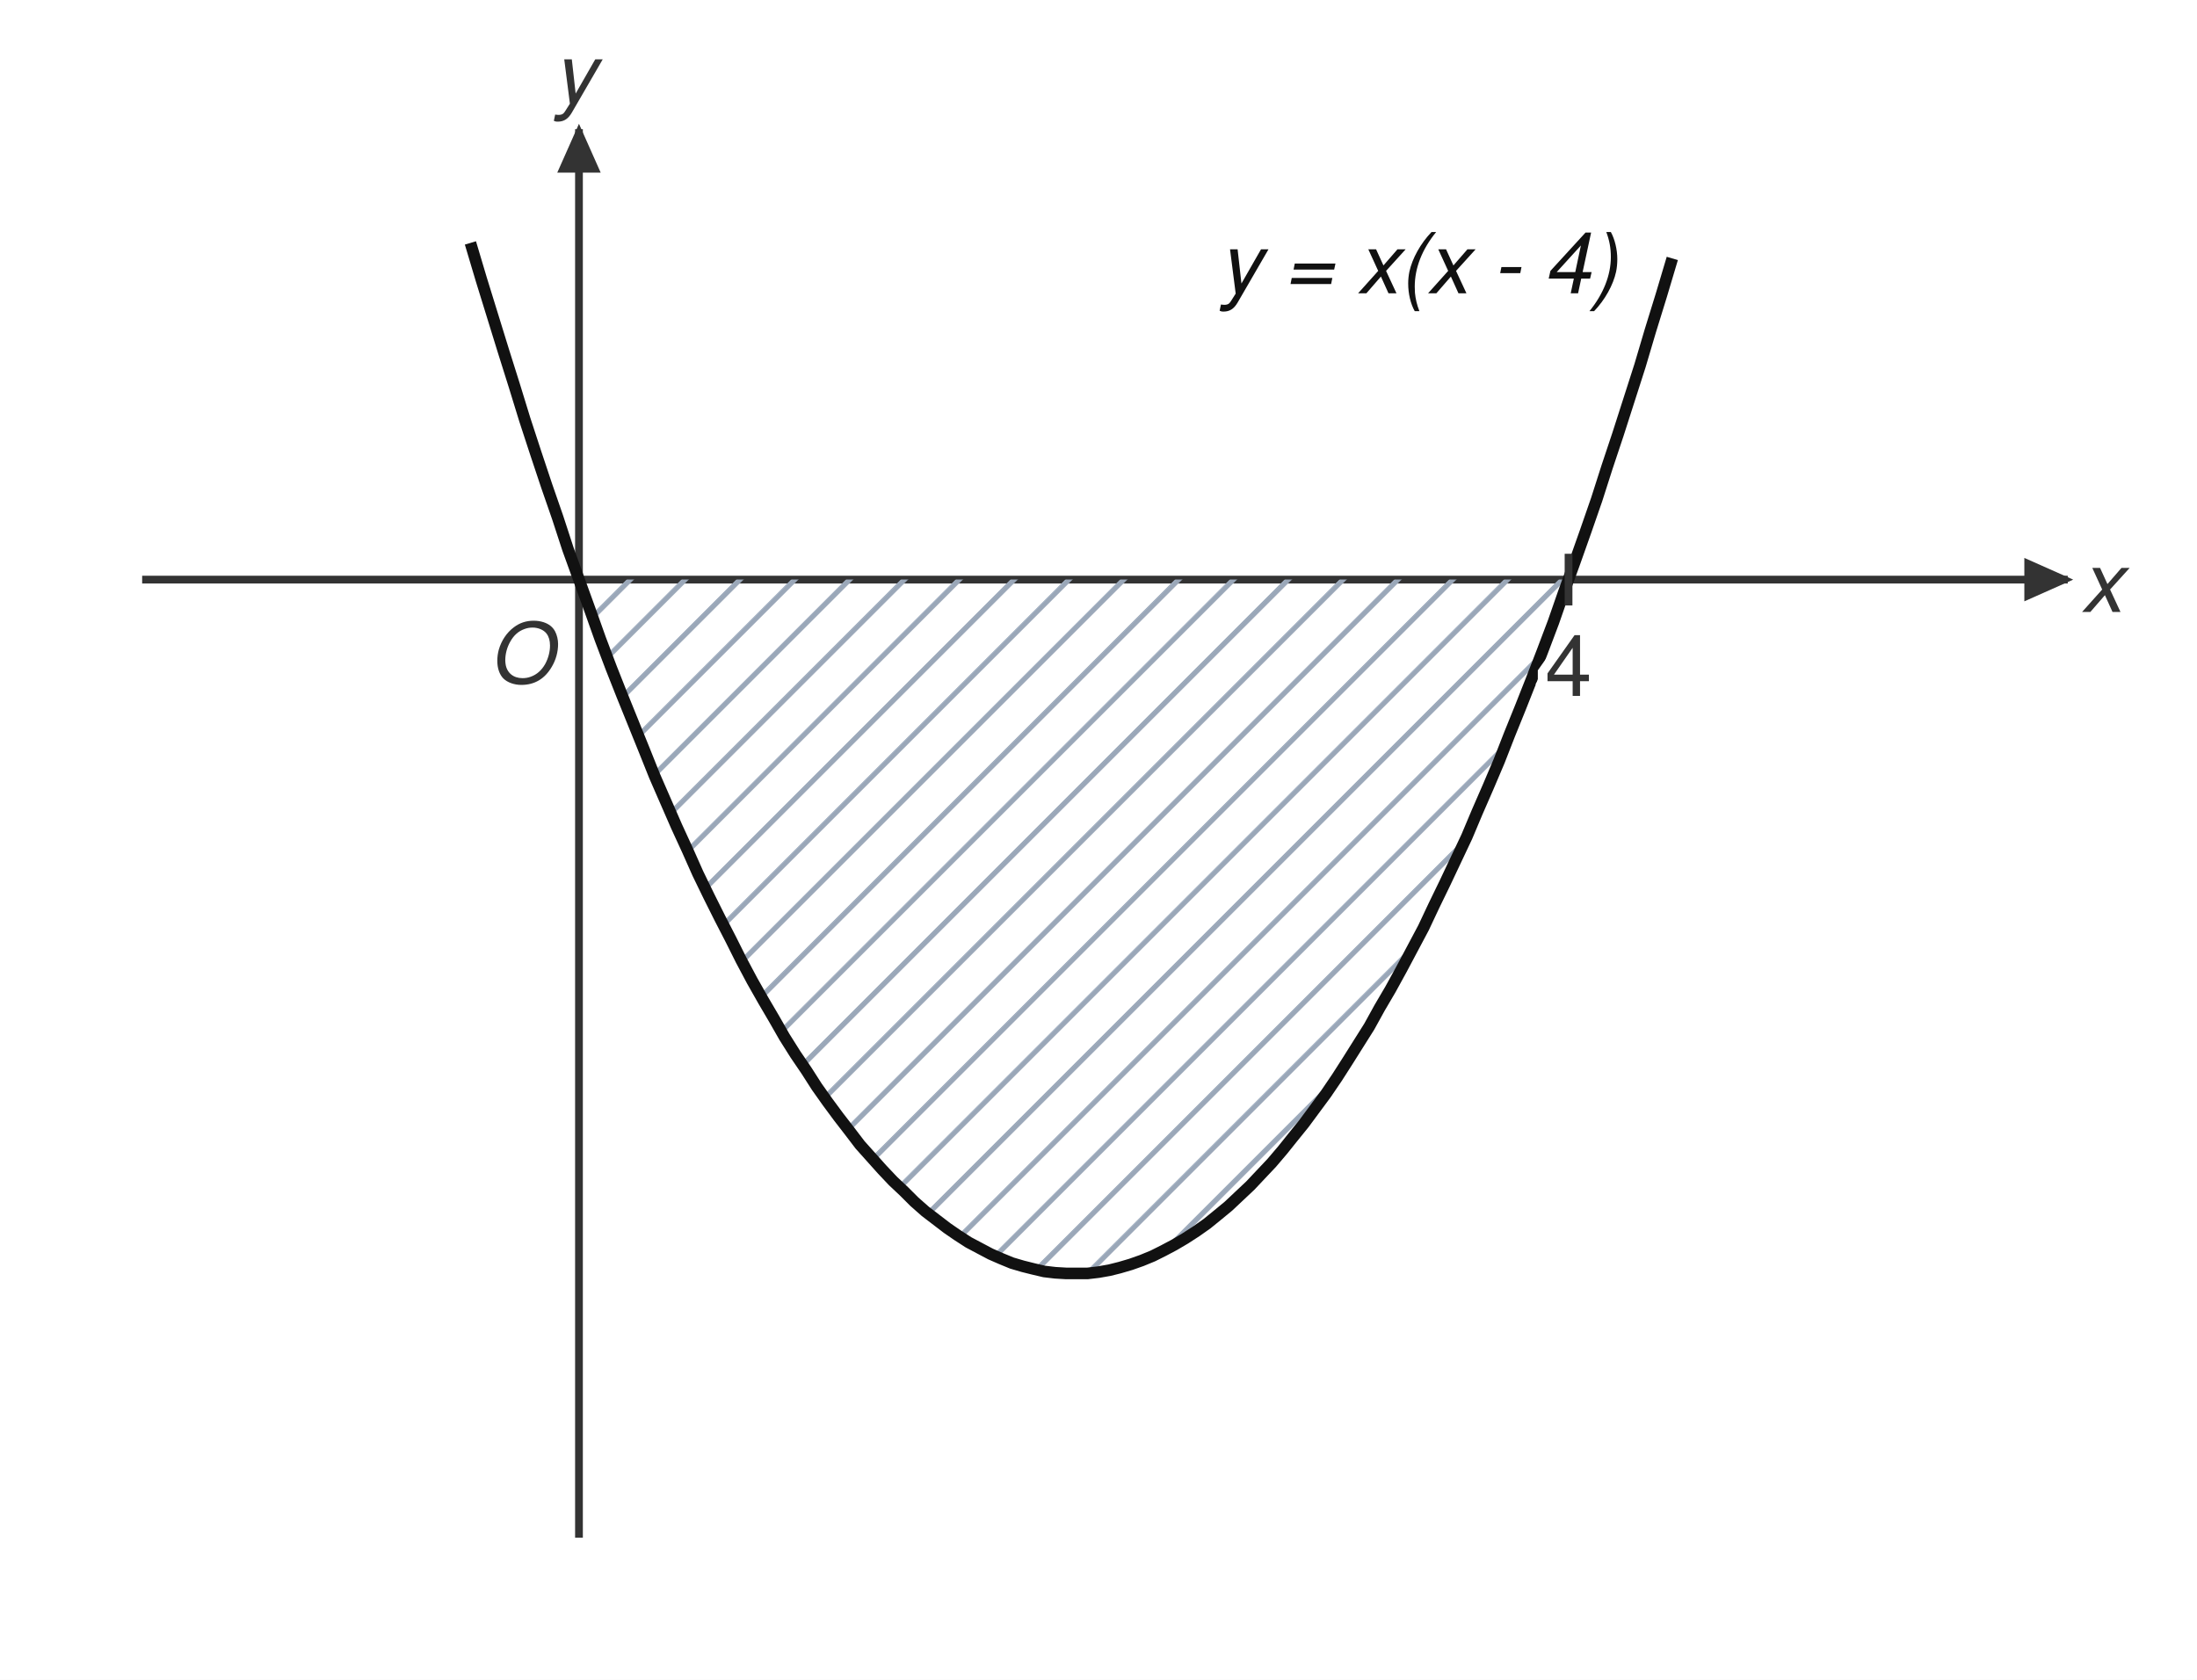
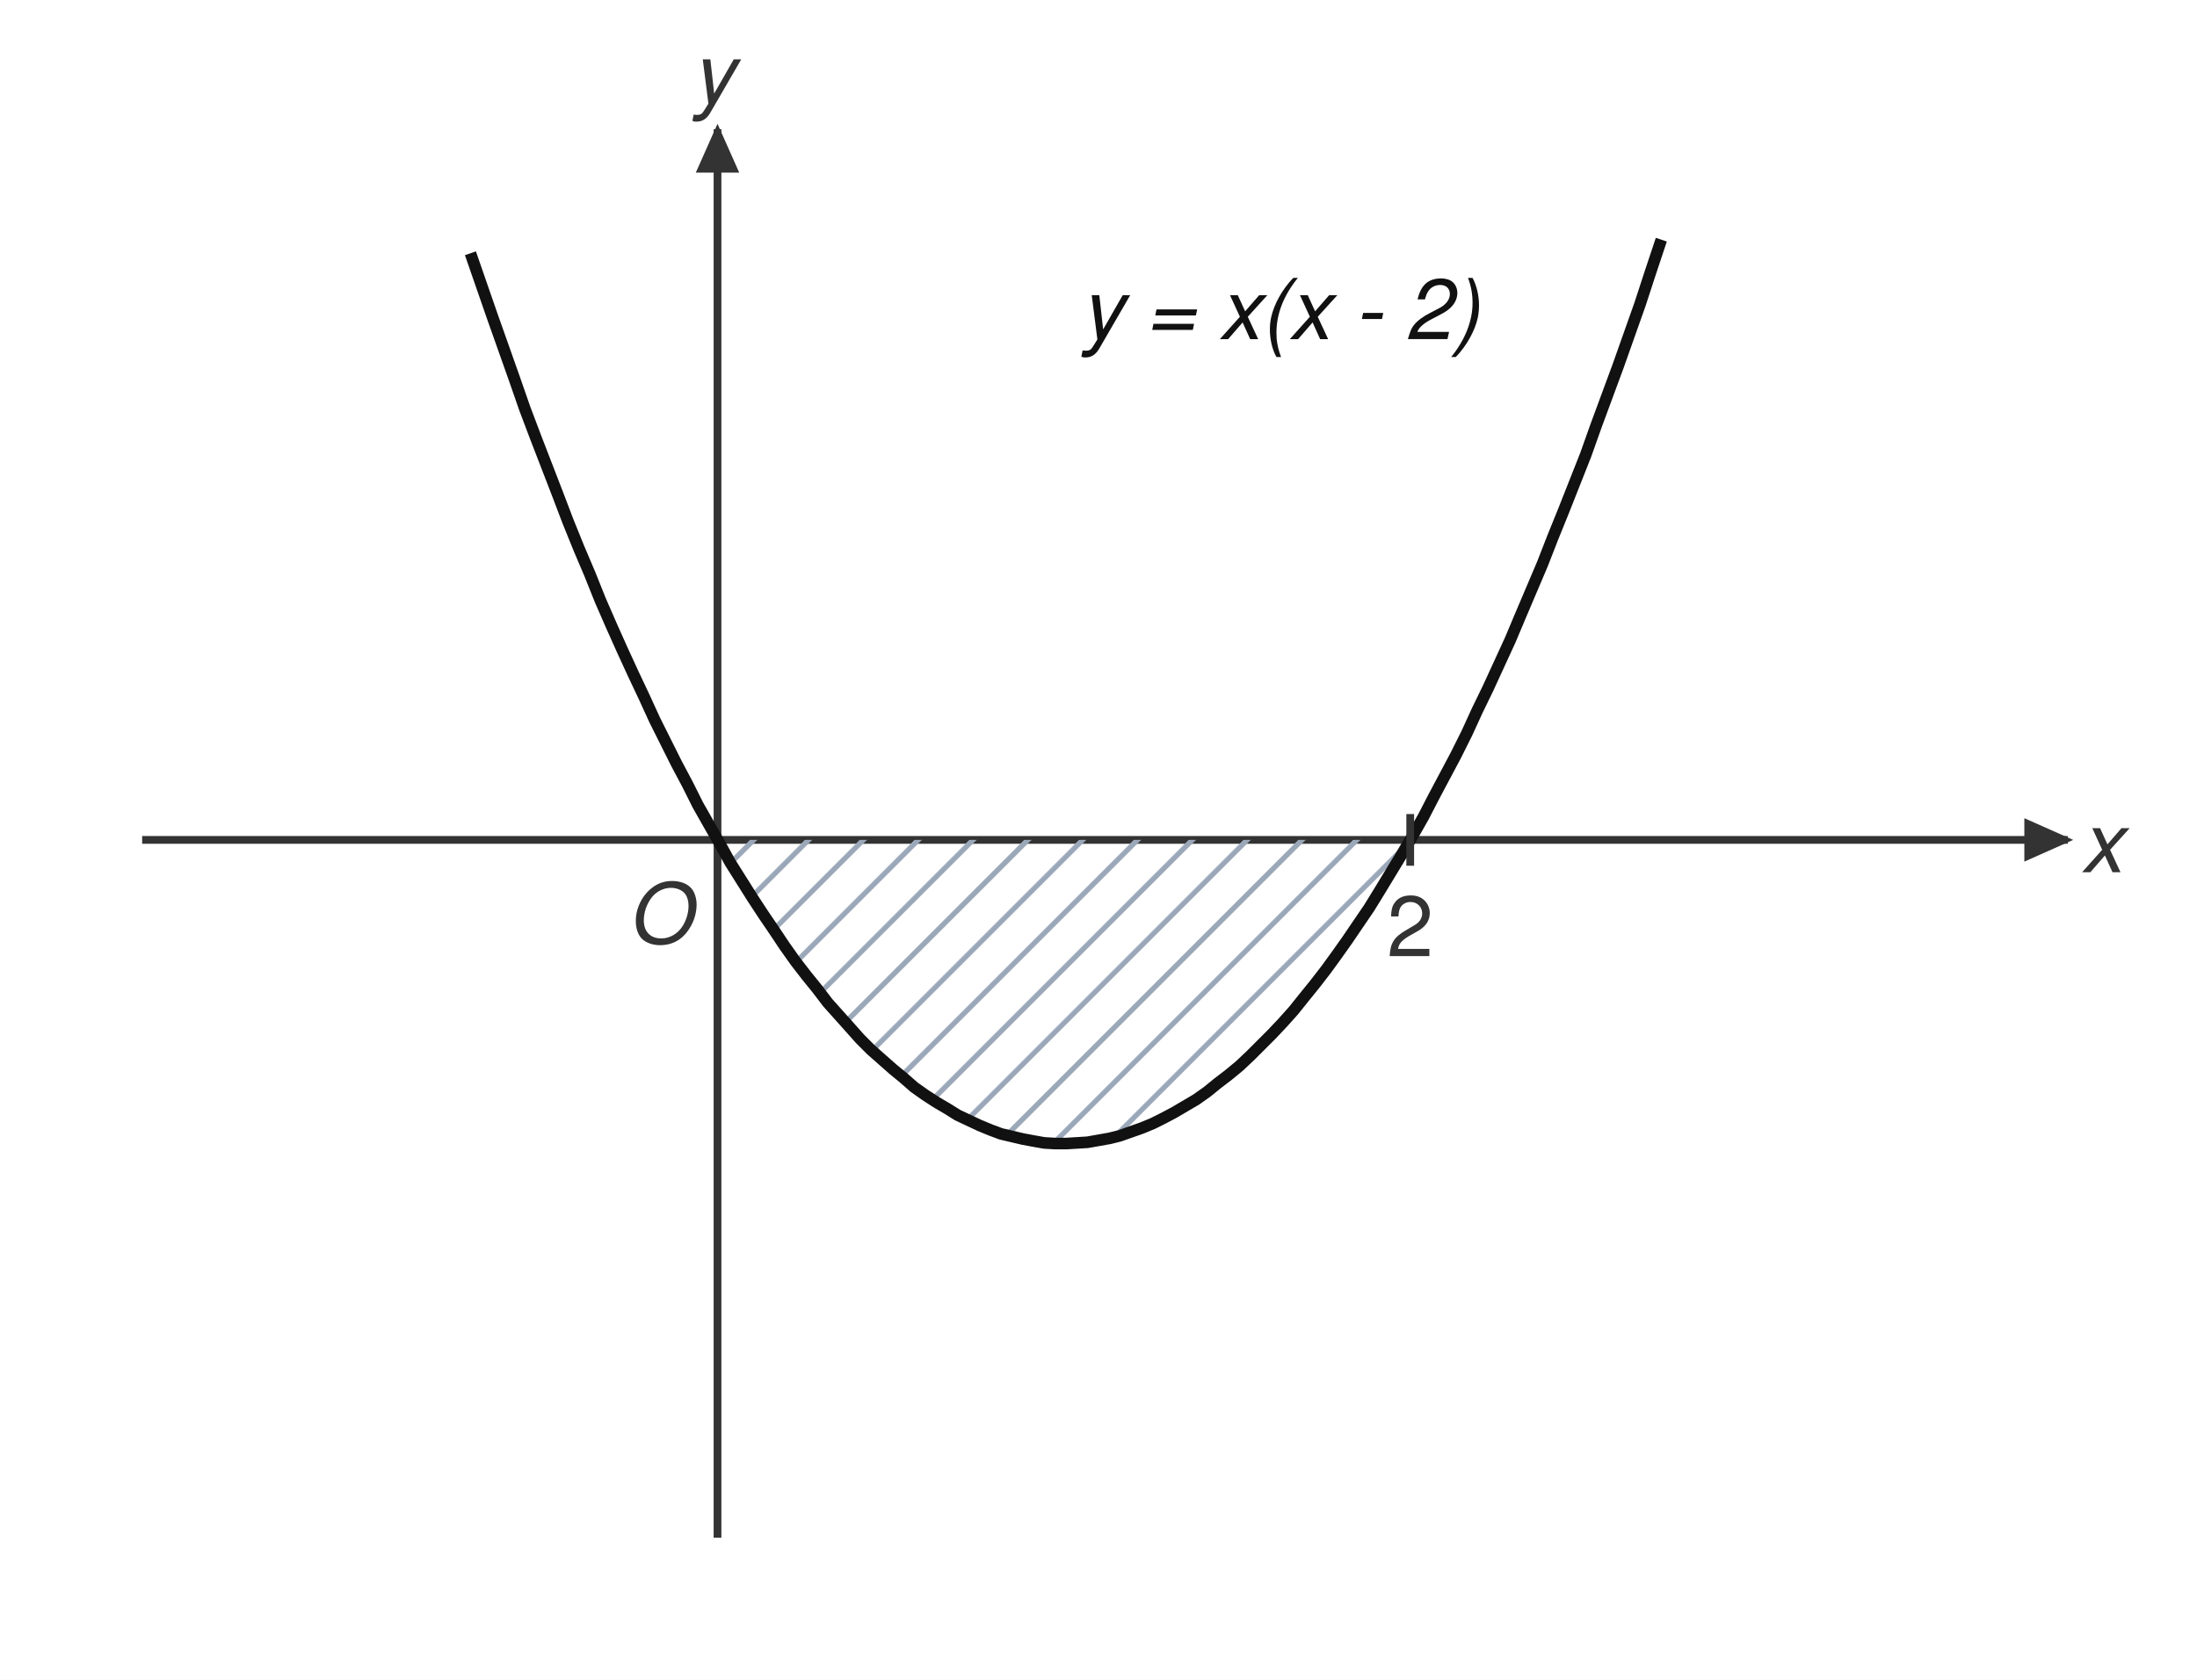
<svg xmlns="http://www.w3.org/2000/svg" width="340" height="260" viewBox="0 0 340 260" font-family="Helvetica, Arial, sans-serif" font-size="13" style="paint-order:stroke">
  <rect width="340" height="260" fill="#ffffff" />
  <defs>
    <marker id="arr" viewBox="0 0 10 10" refX="8" refY="5" markerWidth="7" markerHeight="7" orient="auto-start-reverse">
      <path d="M 0 1 L 9 5 L 0 9 z" fill="#333" />
    </marker>
    <pattern id="hatch" width="6" height="6" patternTransform="rotate(45)" patternUnits="userSpaceOnUse">
      <line x1="0" y1="0" x2="0" y2="6" stroke="#9aa7b8" stroke-width="1.6" />
    </pattern>
  </defs>
-   <line x1="22" y1="89.714" x2="320" y2="89.714" stroke="#333" stroke-width="1.2" marker-end="url(#arr)" />
-   <text stroke="#ffffff" stroke-width="3" paint-order="stroke" x="322" y="94.714" fill="#333" font-style="italic">x</text>
-   <line x1="89.6" y1="238" x2="89.6" y2="20" stroke="#333" stroke-width="1.2" marker-end="url(#arr)" />
-   <text stroke="#ffffff" stroke-width="3" paint-order="stroke" x="85.6" y="16" fill="#333" font-style="italic">y</text>
-   <text stroke="#ffffff" stroke-width="3" paint-order="stroke" x="75.6" y="105.714" fill="#333" font-style="italic">O</text>
-   <path d="M 89.6,89.7 L 90.9,89.7 L 92.2,89.7 L 93.4,89.7 L 94.7,89.7 L 96.0,89.7 L 97.3,89.7 L 98.5,89.7 L 99.8,89.7 L 101.1,89.7 L 102.4,89.7 L 103.6,89.7 L 104.9,89.7 L 106.2,89.7 L 107.5,89.7 L 108.7,89.7 L 110.0,89.7 L 111.3,89.7 L 112.6,89.7 L 113.8,89.7 L 115.1,89.7 L 116.4,89.7 L 117.7,89.7 L 119.0,89.7 L 120.2,89.7 L 121.5,89.7 L 122.8,89.7 L 124.1,89.7 L 125.3,89.7 L 126.6,89.7 L 127.9,89.7 L 129.2,89.7 L 130.4,89.7 L 131.7,89.7 L 133.0,89.7 L 134.3,89.7 L 135.5,89.7 L 136.8,89.7 L 138.1,89.7 L 139.4,89.7 L 140.6,89.7 L 141.9,89.7 L 143.2,89.7 L 144.5,89.7 L 145.8,89.7 L 147.0,89.7 L 148.3,89.7 L 149.6,89.7 L 150.9,89.7 L 152.1,89.7 L 153.4,89.7 L 154.7,89.7 L 156.0,89.7 L 157.2,89.7 L 158.5,89.7 L 159.8,89.7 L 161.1,89.7 L 162.3,89.7 L 163.6,89.7 L 164.9,89.7 L 166.2,89.7 L 167.4,89.7 L 168.7,89.7 L 170.0,89.7 L 171.3,89.7 L 172.6,89.7 L 173.8,89.7 L 175.1,89.7 L 176.4,89.7 L 177.7,89.7 L 178.9,89.7 L 180.2,89.7 L 181.5,89.7 L 182.8,89.7 L 184.0,89.7 L 185.3,89.7 L 186.6,89.7 L 187.9,89.7 L 189.1,89.7 L 190.4,89.7 L 191.7,89.7 L 193.0,89.7 L 194.2,89.7 L 195.5,89.7 L 196.8,89.7 L 198.1,89.7 L 199.4,89.7 L 200.6,89.7 L 201.9,89.7 L 203.2,89.7 L 204.5,89.7 L 205.7,89.7 L 207.0,89.7 L 208.3,89.7 L 209.6,89.7 L 210.8,89.7 L 212.1,89.7 L 213.4,89.7 L 214.7,89.7 L 215.9,89.7 L 217.2,89.7 L 218.5,89.7 L 219.8,89.7 L 221.0,89.7 L 222.3,89.7 L 223.6,89.7 L 224.9,89.7 L 226.2,89.7 L 227.4,89.7 L 228.7,89.7 L 230.0,89.7 L 231.3,89.7 L 232.5,89.7 L 233.8,89.7 L 235.1,89.7 L 236.4,89.7 L 237.6,89.7 L 238.9,89.7 L 240.2,89.7 L 241.5,89.7 L 242.7,89.7 L 242.7,89.7 L 241.5,93.3 L 240.2,96.8 L 238.9,100.2 L 237.6,103.6 L 236.4,106.9 L 235.1,110.1 L 233.8,113.3 L 232.5,116.5 L 231.3,119.5 L 230.0,122.5 L 228.7,125.5 L 227.4,128.4 L 226.2,131.2 L 224.9,134.0 L 223.6,136.7 L 222.3,139.4 L 221.0,142.0 L 219.8,144.5 L 218.5,147.0 L 217.2,149.4 L 215.9,151.8 L 214.7,154.1 L 213.4,156.3 L 212.1,158.5 L 210.8,160.6 L 209.6,162.6 L 208.3,164.6 L 207.0,166.6 L 205.7,168.5 L 204.5,170.3 L 203.2,172.0 L 201.9,173.7 L 200.6,175.4 L 199.4,177.0 L 198.1,178.5 L 196.8,180.0 L 195.5,181.4 L 194.2,182.7 L 193.0,184.0 L 191.7,185.2 L 190.4,186.4 L 189.1,187.5 L 187.9,188.5 L 186.6,189.5 L 185.3,190.4 L 184.0,191.3 L 182.8,192.1 L 181.5,192.8 L 180.2,193.5 L 178.9,194.2 L 177.7,194.7 L 176.4,195.2 L 175.1,195.7 L 173.8,196.1 L 172.6,196.4 L 171.3,196.7 L 170.0,196.9 L 168.7,197.0 L 167.4,197.1 L 166.2,197.1 L 164.9,197.1 L 163.6,197.0 L 162.3,196.9 L 161.1,196.7 L 159.8,196.4 L 158.5,196.1 L 157.2,195.7 L 156.0,195.2 L 154.7,194.7 L 153.4,194.2 L 152.1,193.5 L 150.9,192.8 L 149.6,192.1 L 148.3,191.3 L 147.0,190.4 L 145.8,189.5 L 144.5,188.5 L 143.2,187.5 L 141.9,186.4 L 140.6,185.2 L 139.4,184.0 L 138.1,182.7 L 136.8,181.4 L 135.5,180.0 L 134.3,178.5 L 133.0,177.0 L 131.7,175.4 L 130.4,173.7 L 129.2,172.0 L 127.9,170.3 L 126.6,168.5 L 125.3,166.6 L 124.1,164.6 L 122.8,162.6 L 121.5,160.6 L 120.2,158.5 L 119.0,156.3 L 117.7,154.1 L 116.4,151.8 L 115.1,149.4 L 113.8,147.0 L 112.6,144.5 L 111.3,142.0 L 110.0,139.4 L 108.7,136.7 L 107.5,134.0 L 106.2,131.2 L 104.9,128.4 L 103.6,125.5 L 102.4,122.5 L 101.1,119.5 L 99.8,116.5 L 98.5,113.3 L 97.3,110.1 L 96.0,106.9 L 94.7,103.6 L 93.4,100.2 L 92.2,96.8 L 90.9,93.3 L 89.6,89.7 Z" fill="url(#hatch)" stroke="none" />
-   <polyline points="72.8,37.6 74.5,43.3 76.2,48.8 77.9,54.3 79.6,59.7 81.2,64.9 82.9,70.1 84.6,75.2 86.3,80.1 87.9,85.0 89.6,89.7 91.3,94.4 92.9,98.9 94.6,103.4 96.3,107.7 98.0,111.9 99.7,116.1 101.3,120.1 103.0,124.0 104.7,127.9 106.4,131.6 108.0,135.2 109.7,138.7 111.4,142.1 113.1,145.4 114.7,148.6 116.4,151.8 118.1,154.8 119.8,157.7 121.4,160.5 123.1,163.2 124.8,165.7 126.4,168.2 128.1,170.6 129.8,172.9 131.5,175.1 133.1,177.2 134.8,179.1 136.5,181.0 138.2,182.8 139.9,184.4 141.5,186.0 143.2,187.5 144.9,188.8 146.6,190.1 148.2,191.2 149.9,192.3 151.6,193.2 153.3,194.1 154.9,194.8 156.6,195.5 158.3,196.0 159.9,196.4 161.6,196.8 163.3,197.0 165.0,197.1 166.7,197.1 168.3,197.1 170.0,196.9 171.7,196.6 173.3,196.2 175.0,195.7 176.7,195.1 178.4,194.4 180.0,193.6 181.7,192.7 183.4,191.7 185.1,190.6 186.8,189.4 188.4,188.1 190.1,186.7 191.8,185.1 193.5,183.5 195.1,181.8 196.8,180.0 198.5,178.0 200.1,176.0 201.8,173.9 203.5,171.6 205.2,169.3 206.9,166.8 208.5,164.3 210.2,161.6 211.9,158.9 213.5,156.0 215.2,153.1 216.9,150.0 218.6,146.8 220.3,143.6 221.9,140.2 223.6,136.7 225.3,133.1 227.0,129.5 228.6,125.7 230.3,121.8 232.0,117.8 233.6,113.7 235.3,109.5 237.0,105.2 238.7,100.8 240.4,96.3 242.0,91.7 243.7,87.0 245.4,82.2 247.1,77.3 248.7,72.3 250.4,67.2 252.1,61.9 253.8,56.6 255.4,51.2 257.1,45.7 258.8,40.0" fill="none" stroke="#111" stroke-width="1.8" />
-   <line x1="242.743" y1="85.714" x2="242.743" y2="93.714" stroke="#333" stroke-width="1.2" />
-   <text stroke="#ffffff" stroke-width="3" paint-order="stroke" x="242.743" y="107.714" text-anchor="middle" fill="#333">4</text>
-   <text stroke="#ffffff" stroke-width="3" paint-order="stroke" x="250.4" y="45.4" text-anchor="end" fill="#111" font-style="italic">y = x(x - 4)</text>
+   <line x1="22" y1="130" x2="320" y2="130" stroke="#333" stroke-width="1.2" marker-end="url(#arr)" />
+   <text stroke="#ffffff" stroke-width="3" paint-order="stroke" x="322" y="135" fill="#333" font-style="italic">x</text>
+   <line x1="111.04" y1="238" x2="111.04" y2="20" stroke="#333" stroke-width="1.2" marker-end="url(#arr)" />
+   <text stroke="#ffffff" stroke-width="3" paint-order="stroke" x="107.04" y="16" fill="#333" font-style="italic">y</text>
+   <text stroke="#ffffff" stroke-width="3" paint-order="stroke" x="97.04" y="146" fill="#333" font-style="italic">O</text>
+   <path d="M 111.0,130.0 L 111.9,130.0 L 112.8,130.0 L 113.7,130.0 L 114.6,130.0 L 115.5,130.0 L 116.4,130.0 L 117.3,130.0 L 118.2,130.0 L 119.1,130.0 L 120.0,130.0 L 120.9,130.0 L 121.8,130.0 L 122.7,130.0 L 123.5,130.0 L 124.4,130.0 L 125.3,130.0 L 126.2,130.0 L 127.1,130.0 L 128.0,130.0 L 128.9,130.0 L 129.8,130.0 L 130.7,130.0 L 131.6,130.0 L 132.5,130.0 L 133.4,130.0 L 134.3,130.0 L 135.2,130.0 L 136.1,130.0 L 136.9,130.0 L 137.8,130.0 L 138.7,130.0 L 139.6,130.0 L 140.5,130.0 L 141.4,130.0 L 142.3,130.0 L 143.2,130.0 L 144.1,130.0 L 145.0,130.0 L 145.9,130.0 L 146.8,130.0 L 147.7,130.0 L 148.6,130.0 L 149.5,130.0 L 150.3,130.0 L 151.2,130.0 L 152.1,130.0 L 153.0,130.0 L 153.9,130.0 L 154.8,130.0 L 155.7,130.0 L 156.6,130.0 L 157.5,130.0 L 158.4,130.0 L 159.3,130.0 L 160.2,130.0 L 161.1,130.0 L 162.0,130.0 L 162.9,130.0 L 163.7,130.0 L 164.6,130.0 L 165.5,130.0 L 166.4,130.0 L 167.3,130.0 L 168.2,130.0 L 169.1,130.0 L 170.0,130.0 L 170.9,130.0 L 171.8,130.0 L 172.7,130.0 L 173.6,130.0 L 174.5,130.0 L 175.4,130.0 L 176.3,130.0 L 177.1,130.0 L 178.0,130.0 L 178.9,130.0 L 179.8,130.0 L 180.7,130.0 L 181.6,130.0 L 182.5,130.0 L 183.4,130.0 L 184.3,130.0 L 185.2,130.0 L 186.1,130.0 L 187.0,130.0 L 187.9,130.0 L 188.8,130.0 L 189.7,130.0 L 190.5,130.0 L 191.4,130.0 L 192.3,130.0 L 193.2,130.0 L 194.1,130.0 L 195.0,130.0 L 195.9,130.0 L 196.8,130.0 L 197.7,130.0 L 198.6,130.0 L 199.5,130.0 L 200.4,130.0 L 201.3,130.0 L 202.2,130.0 L 203.1,130.0 L 203.9,130.0 L 204.8,130.0 L 205.7,130.0 L 206.6,130.0 L 207.5,130.0 L 208.4,130.0 L 209.3,130.0 L 210.2,130.0 L 211.1,130.0 L 212.0,130.0 L 212.9,130.0 L 213.8,130.0 L 214.7,130.0 L 215.6,130.0 L 216.5,130.0 L 217.3,130.0 L 218.2,130.0 L 218.2,130.0 L 217.3,131.6 L 216.5,133.1 L 215.6,134.6 L 214.7,136.1 L 213.8,137.5 L 212.9,138.9 L 212.0,140.3 L 211.1,141.7 L 210.2,143.0 L 209.3,144.4 L 208.4,145.7 L 207.5,146.9 L 206.6,148.2 L 205.7,149.4 L 204.8,150.6 L 203.9,151.7 L 203.1,152.9 L 202.2,154.0 L 201.3,155.1 L 200.4,156.1 L 199.5,157.1 L 198.6,158.1 L 197.7,159.1 L 196.8,160.1 L 195.9,161.0 L 195.0,161.9 L 194.1,162.8 L 193.2,163.6 L 192.3,164.5 L 191.4,165.3 L 190.5,166.0 L 189.7,166.8 L 188.8,167.5 L 187.9,168.2 L 187.0,168.8 L 186.1,169.5 L 185.2,170.1 L 184.3,170.7 L 183.4,171.2 L 182.5,171.8 L 181.6,172.3 L 180.7,172.8 L 179.8,173.2 L 178.9,173.7 L 178.0,174.1 L 177.1,174.4 L 176.3,174.8 L 175.4,175.1 L 174.5,175.4 L 173.6,175.7 L 172.7,175.9 L 171.8,176.2 L 170.9,176.4 L 170.0,176.5 L 169.1,176.7 L 168.2,176.8 L 167.3,176.9 L 166.4,176.9 L 165.5,177.0 L 164.6,177.0 L 163.7,177.0 L 162.9,176.9 L 162.0,176.9 L 161.1,176.8 L 160.2,176.7 L 159.3,176.5 L 158.4,176.4 L 157.5,176.2 L 156.6,175.9 L 155.7,175.7 L 154.8,175.4 L 153.9,175.1 L 153.0,174.8 L 152.1,174.4 L 151.2,174.1 L 150.3,173.7 L 149.5,173.2 L 148.6,172.8 L 147.7,172.3 L 146.8,171.8 L 145.9,171.2 L 145.0,170.7 L 144.1,170.1 L 143.2,169.5 L 142.3,168.8 L 141.4,168.2 L 140.5,167.5 L 139.6,166.8 L 138.7,166.0 L 137.8,165.3 L 136.9,164.5 L 136.1,163.6 L 135.2,162.8 L 134.3,161.9 L 133.4,161.0 L 132.5,160.1 L 131.6,159.1 L 130.7,158.1 L 129.8,157.1 L 128.9,156.1 L 128.0,155.1 L 127.1,154.0 L 126.2,152.9 L 125.3,151.7 L 124.4,150.6 L 123.5,149.4 L 122.7,148.2 L 121.8,146.9 L 120.9,145.7 L 120.0,144.4 L 119.1,143.0 L 118.2,141.7 L 117.3,140.3 L 116.4,138.9 L 115.5,137.5 L 114.6,136.1 L 113.7,134.6 L 112.8,133.1 L 111.9,131.6 L 111.0,130.0 Z" fill="url(#hatch)" stroke="none" />
+   <polyline points="72.8,39.2 74.5,44.1 76.2,49.0 77.9,53.8 79.6,58.6 81.2,63.2 82.9,67.7 84.6,72.1 86.3,76.5 87.9,80.7 89.6,84.9 91.3,88.9 92.9,92.9 94.6,96.8 96.3,100.6 98.0,104.3 99.7,107.9 101.3,111.4 103.0,114.8 104.7,118.2 106.4,121.4 108.0,124.6 109.7,127.6 111.4,130.6 113.0,133.5 114.7,136.2 116.4,138.9 118.1,141.5 119.8,144.0 121.4,146.4 123.1,148.8 124.8,151.0 126.5,153.1 128.1,155.2 129.8,157.1 131.5,159.0 133.1,160.8 134.8,162.5 136.5,164.0 138.2,165.5 139.9,166.9 141.5,168.3 143.2,169.5 144.9,170.6 146.6,171.6 148.2,172.6 149.9,173.4 151.6,174.2 153.3,174.9 154.9,175.5 156.6,175.9 158.3,176.3 159.9,176.6 161.6,176.9 163.3,177.0 165.0,177.0 166.7,176.9 168.3,176.8 170.0,176.5 171.7,176.2 173.3,175.8 175.0,175.2 176.7,174.6 178.4,173.9 180.0,173.1 181.7,172.2 183.4,171.2 185.1,170.2 186.8,169.0 188.4,167.7 190.1,166.4 191.8,165.0 193.5,163.4 195.1,161.8 196.8,160.1 198.5,158.3 200.2,156.4 201.8,154.4 203.5,152.3 205.2,150.1 206.8,147.9 208.5,145.5 210.2,143.0 211.9,140.5 213.5,137.9 215.2,135.1 216.9,132.3 218.6,129.4 220.3,126.4 221.9,123.3 223.6,120.1 225.3,116.9 227.0,113.5 228.6,110.0 230.3,106.5 232.0,102.8 233.7,99.1 235.3,95.3 237.0,91.3 238.7,87.3 240.3,83.2 242.0,79.0 243.7,74.7 245.4,70.4 247.0,65.9 248.7,61.3 250.4,56.7 252.1,51.9 253.8,47.1 255.4,42.2 257.1,37.1" fill="none" stroke="#111" stroke-width="1.8" />
+   <line x1="218.24" y1="126" x2="218.24" y2="134" stroke="#333" stroke-width="1.2" />
+   <text stroke="#ffffff" stroke-width="3" paint-order="stroke" x="218.24" y="148" text-anchor="middle" fill="#333">2</text>
+   <text stroke="#ffffff" stroke-width="3" paint-order="stroke" x="229.0" y="52.5" text-anchor="end" fill="#111" font-style="italic">y = x(x - 2)</text>
</svg>
